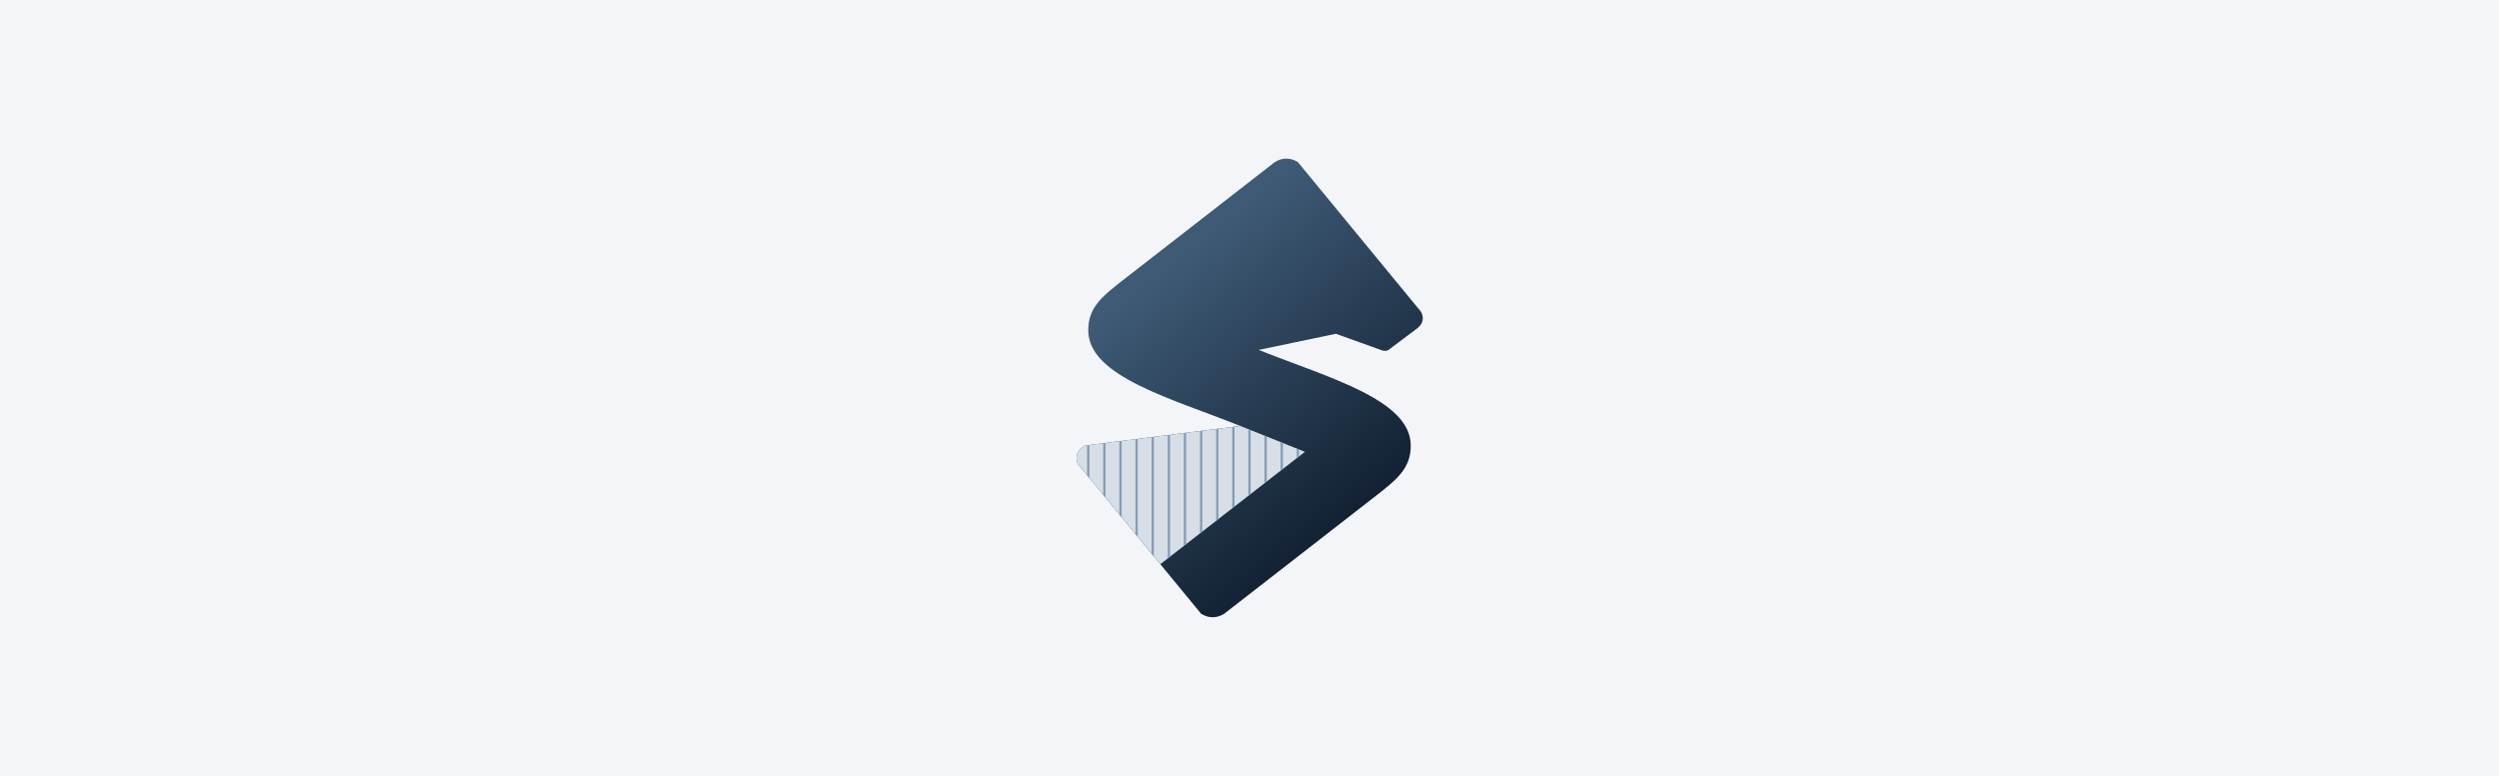
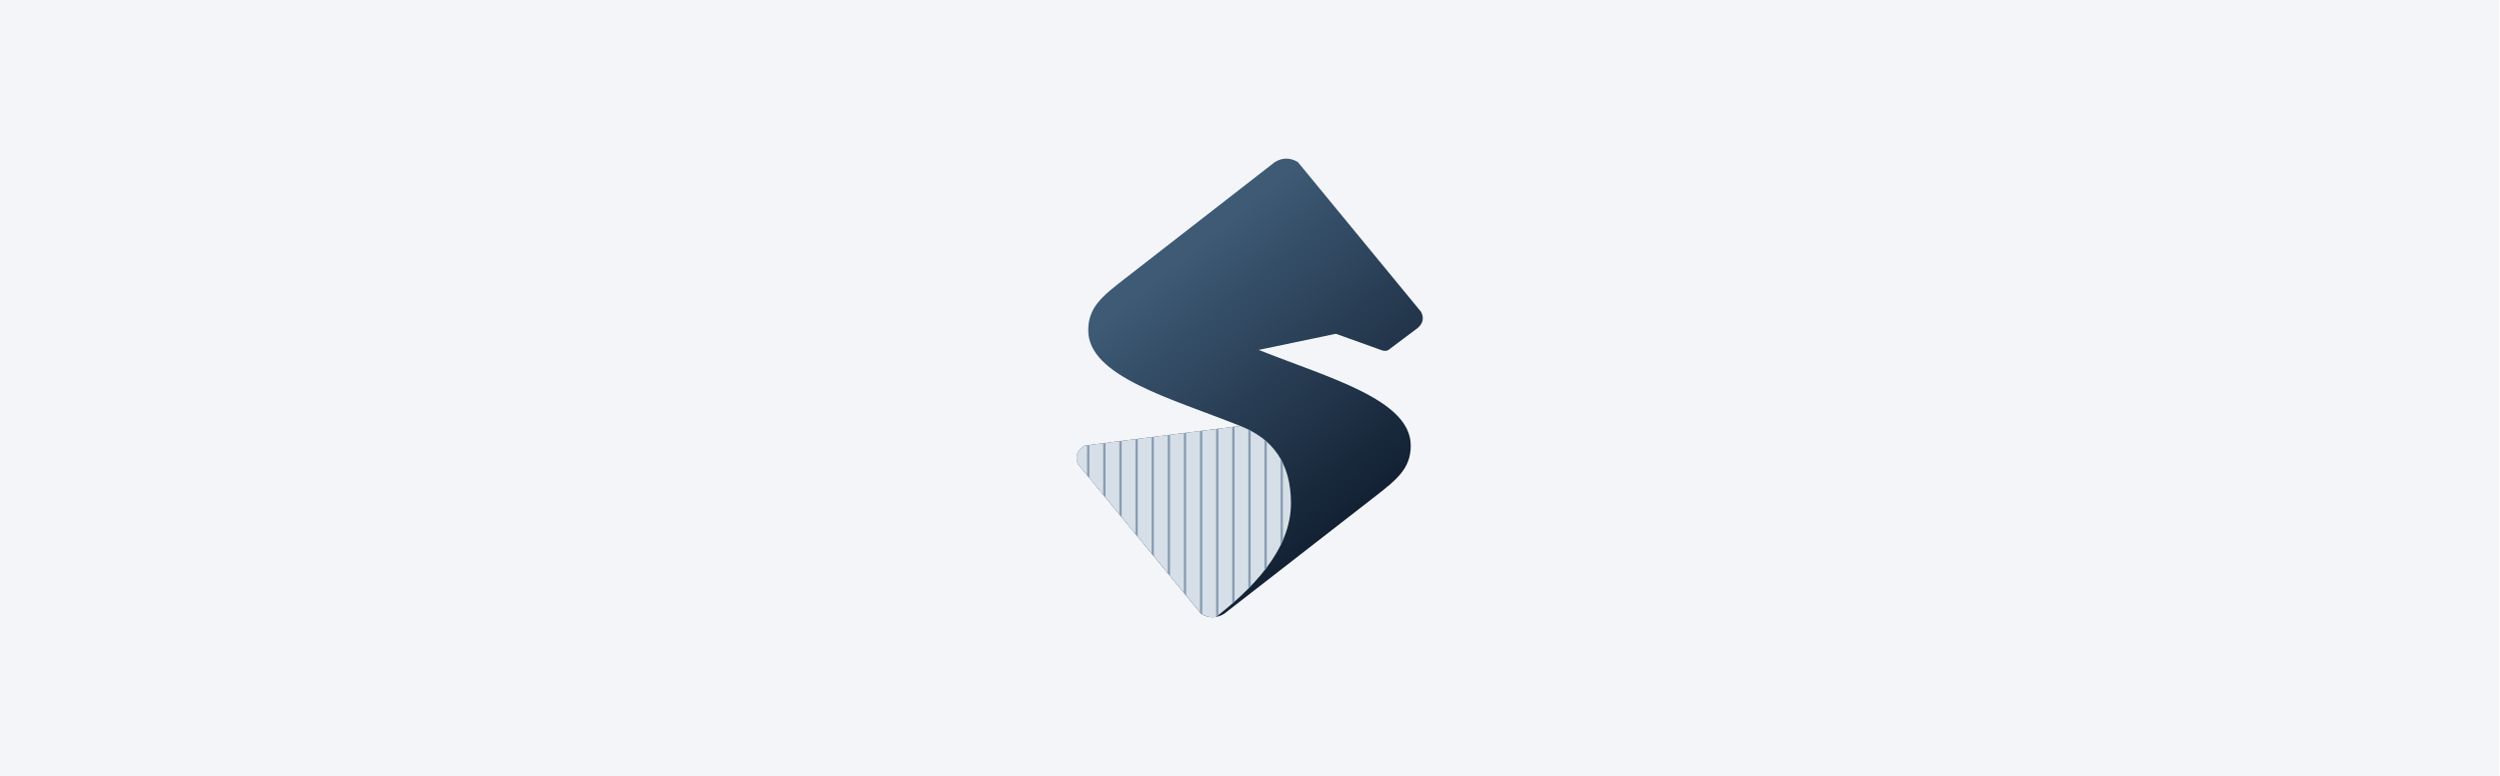
<svg xmlns="http://www.w3.org/2000/svg" width="4640" height="1440" viewBox="0 0 4640 1440">
  <defs>
    <linearGradient id="g" gradientUnits="userSpaceOnUse" x1="-158" y1="-195" x2="183" y2="226">
      <stop offset="0" stop-color="#3E5A75" />
      <stop offset="1" stop-color="#122032" />
    </linearGradient>
    <clipPath id="s">
      <path d="M16,-66 L150,-94 L228,-66 Q238,-62 244,-68 L292,-104 Q306,-116 298,-132 L84,-392 Q64,-404 44,-392 L-216,-190 C-256,-159 -280,-140 -280,-100 C-280,-20 -136,18 -16,66 L-286,100 Q-306,112 -298,132 L-84,392 Q-64,404 -44,392 L216,190 C256,159 280,140 280,100 C280,20 136,-18 16,-66 Z" />
    </clipPath>
    <clipPath id="p">
-       <path d="M-16,66 L96.2,110.9 L-377.6,479.0 L-420,479.0 L-420,66 Z" />
+       <path d="M-16,66 C40,88 72,130 72,200 C72,282 4,350 -64,402 L-420,402 L-420,66 Z" />
    </clipPath>
    <g id="r" fill="#889CB1">
      <rect x="-310" y="-420" width="4" height="840" />
      <rect x="-282" y="-420" width="4" height="840" />
      <rect x="-254" y="-420" width="4" height="840" />
      <rect x="-226" y="-420" width="4" height="840" />
      <rect x="-198" y="-420" width="4" height="840" />
      <rect x="-170" y="-420" width="4" height="840" />
      <rect x="-142" y="-420" width="4" height="840" />
      <rect x="-114" y="-420" width="4" height="840" />
      <rect x="-86" y="-420" width="4" height="840" />
      <rect x="-58" y="-420" width="4" height="840" />
      <rect x="-30" y="-420" width="4" height="840" />
      <rect x="-2" y="-420" width="4" height="840" />
      <rect x="26" y="-420" width="4" height="840" />
      <rect x="54" y="-420" width="4" height="840" />
      <rect x="82" y="-420" width="4" height="840" />
      <rect x="110" y="-420" width="4" height="840" />
      <rect x="138" y="-420" width="4" height="840" />
      <rect x="166" y="-420" width="4" height="840" />
      <rect x="194" y="-420" width="4" height="840" />
      <rect x="222" y="-420" width="4" height="840" />
      <rect x="250" y="-420" width="4" height="840" />
      <rect x="278" y="-420" width="4" height="840" />
      <rect x="306" y="-420" width="4" height="840" />
    </g>
  </defs>
  <rect width="4640" height="1440" fill="#F3F5F8" />
  <g transform="translate(2320.0 720.0) scale(1.069307)">
    <path d="M16,-66 L150,-94 L228,-66 Q238,-62 244,-68 L292,-104 Q306,-116 298,-132 L84,-392 Q64,-404 44,-392 L-216,-190 C-256,-159 -280,-140 -280,-100 C-280,-20 -136,18 -16,66 L-286,100 Q-306,112 -298,132 L-84,392 Q-64,404 -44,392 L216,190 C256,159 280,140 280,100 C280,20 136,-18 16,-66 Z" fill="url(#g)" />
    <g clip-path="url(#s)">
-       <path d="M-16,66 L96.2,110.9 L-377.6,479.0 L-420,479.0 L-420,66 Z" fill="#D6DEE7" />
+       <path d="M-16,66 C40,88 72,130 72,200 C72,282 4,350 -64,402 L-420,402 L-420,66 Z" fill="#D6DEE7" />
      <use href="#r" clip-path="url(#p)" />
    </g>
  </g>
</svg>
